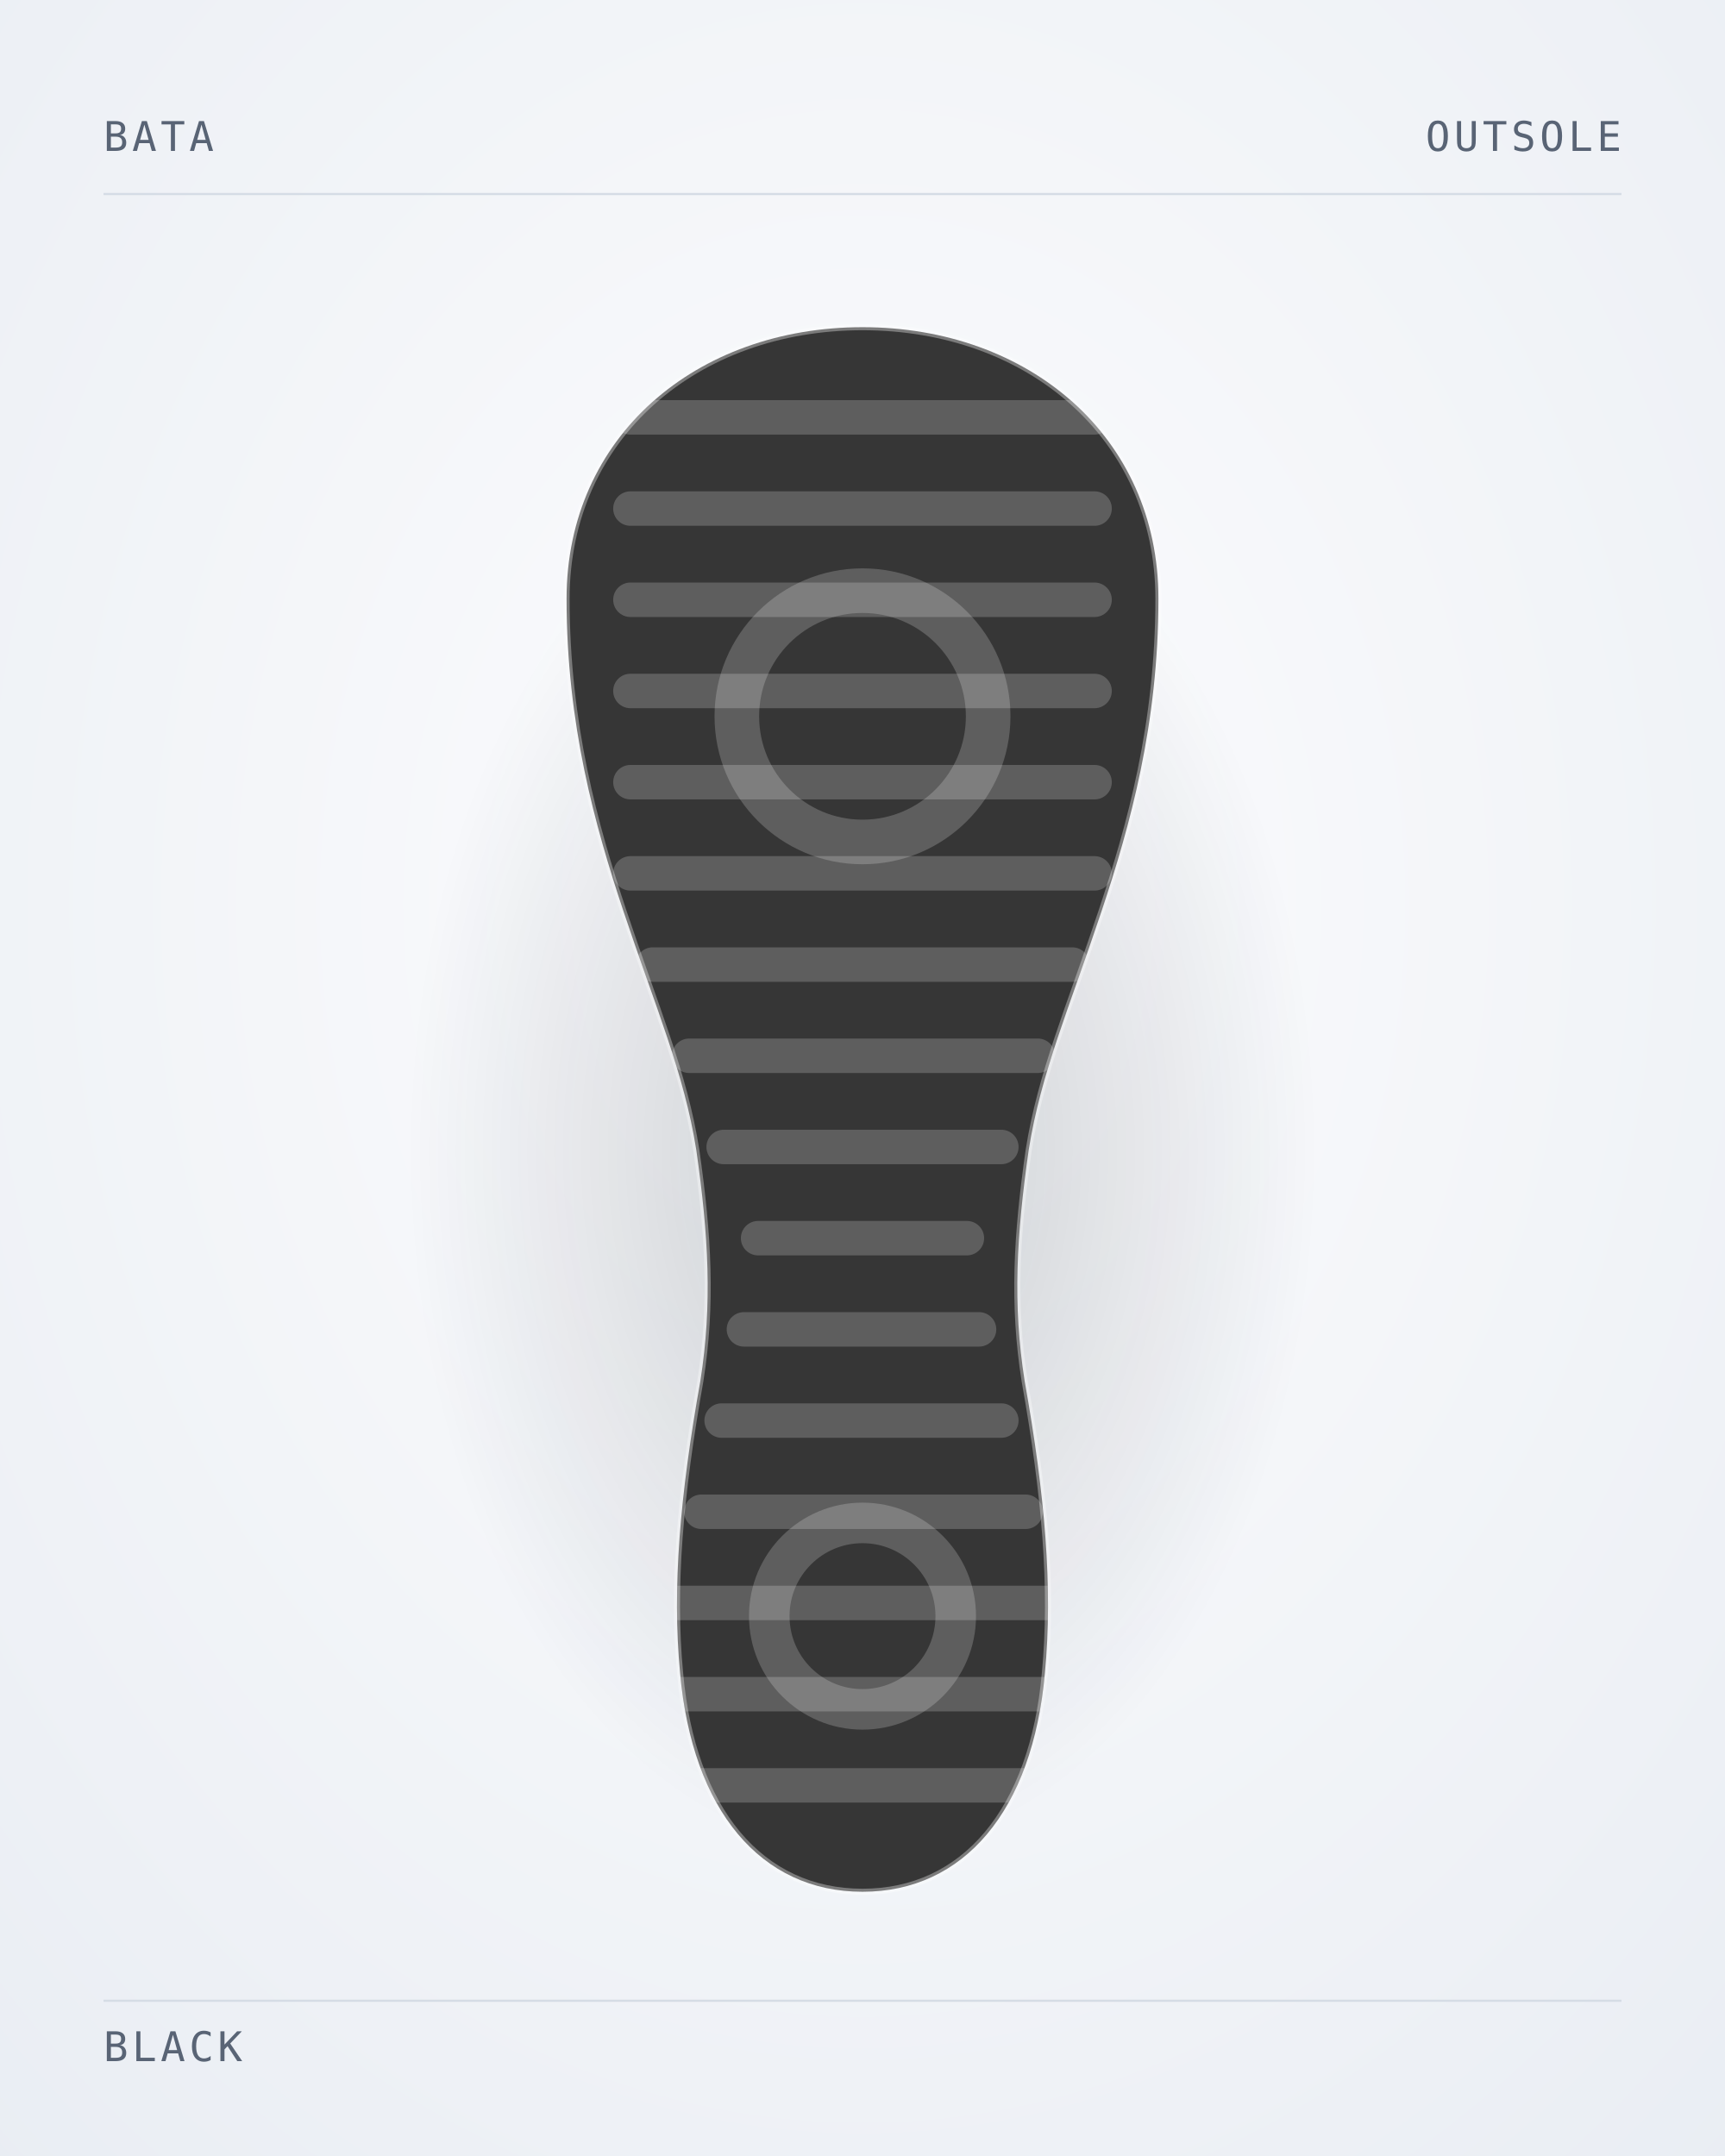
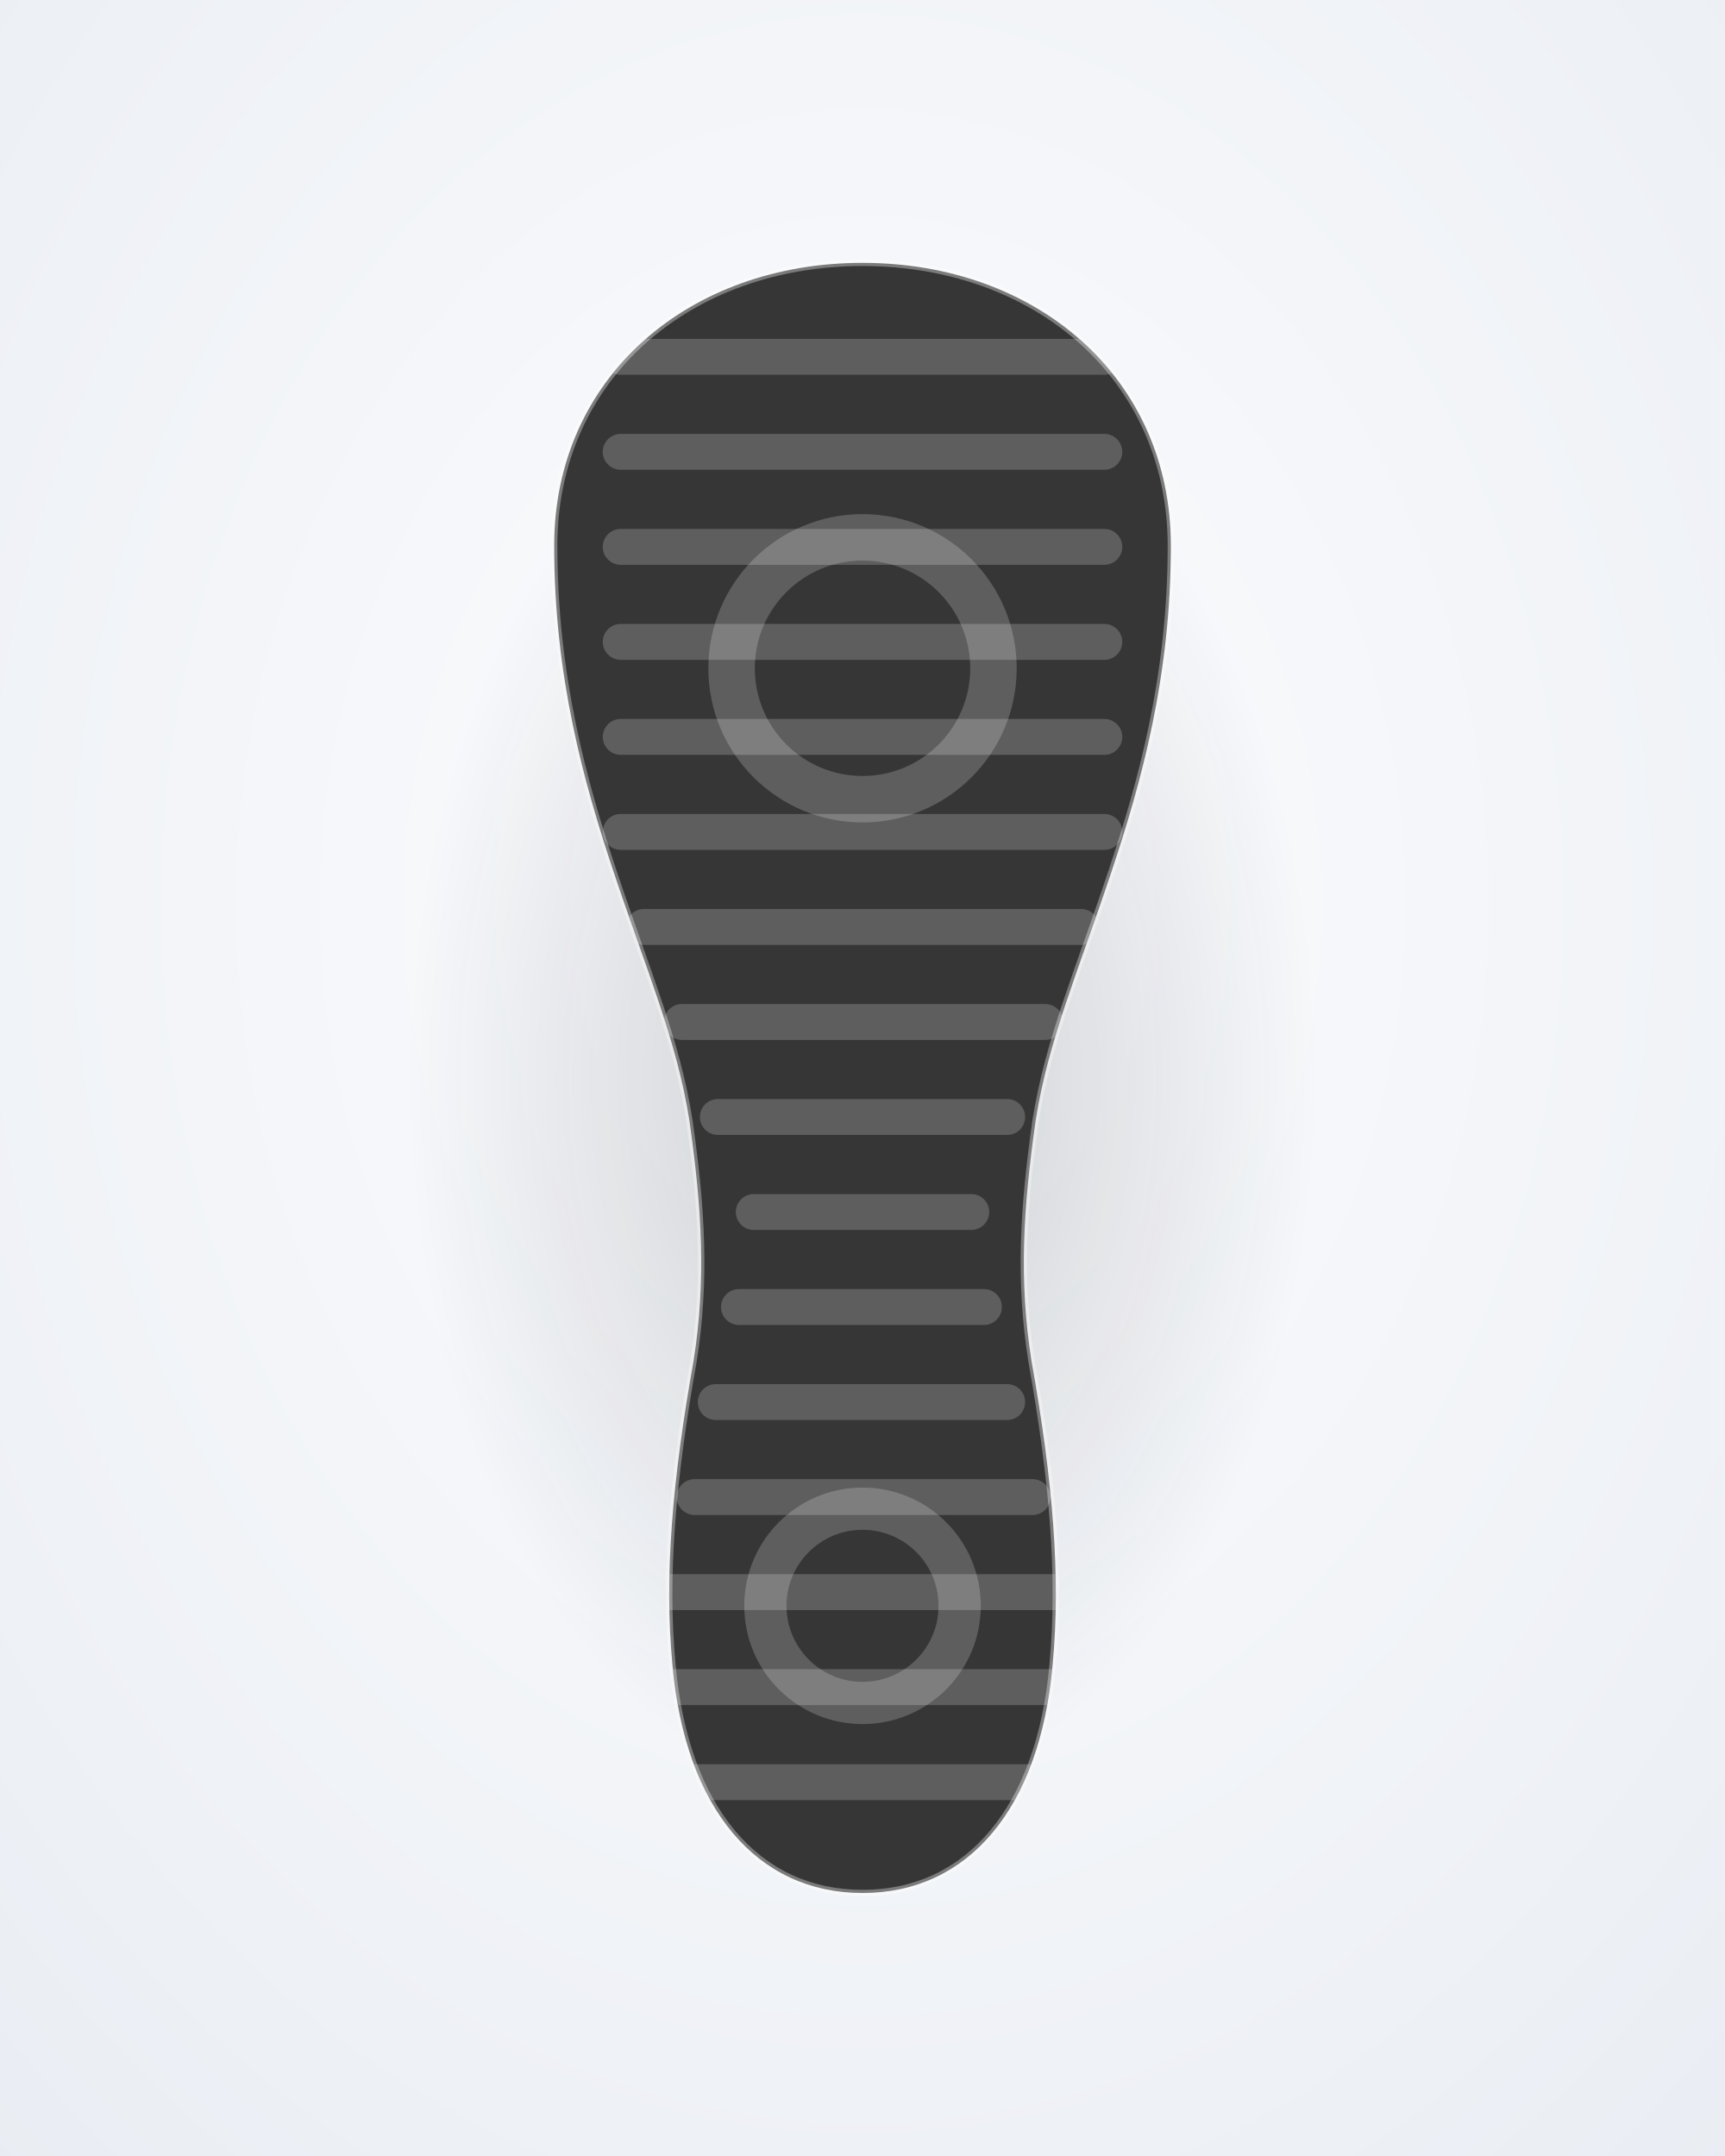
<svg xmlns="http://www.w3.org/2000/svg" viewBox="0 0 800 1000" width="800" height="1000" role="img">
  <defs>
    <radialGradient id="bg" cx="0.5" cy="0.42" r="0.78">
      <stop offset="0" stop-color="#fdfdfe" />
      <stop offset="1" stop-color="#e9edf3" />
    </radialGradient>
    <radialGradient id="contact" cx="0.5" cy="0.5" r="0.5">
      <stop offset="0" stop-color="#0a1526" stop-opacity="0.20" />
      <stop offset="1" stop-color="#0a1526" stop-opacity="0" />
    </radialGradient>
  </defs>
  <rect width="800" height="1000" fill="url(#bg)" />
-   <ellipse cx="400" cy="534" rx="210" ry="330" fill="url(#contact)" />
-   <g transform="translate(259.0 148) scale(0.94)">
+   <ellipse cx="400" cy="500" rx="210" ry="332" fill="url(#contact)" />
+   <g transform="translate(253.1 118.0) scale(0.9794)">
    <defs>
      <clipPath id="outsole-bataloaferwomens">
        <path d="M150 4 C232 4 296 58 296 138 C296 200 282 250 268 292 C252 340 238 372 232 410 C226 452 224 486 230 524 C240 580 244 626 240 668 C234 736 200 776 150 776 C100 776 66 736 60 668 C56 626 60 580 70 524 C76 486 74 452 68 410 C62 372 48 340 32 292 C18 250 4 200 4 138 C4 58 68 4 150 4 Z" />
      </clipPath>
    </defs>
    <path d="M150 4 C232 4 296 58 296 138 C296 200 282 250 268 292 C252 340 238 372 232 410 C226 452 224 486 230 524 C240 580 244 626 240 668 C234 736 200 776 150 776 C100 776 66 736 60 668 C56 626 60 580 70 524 C76 486 74 452 68 410 C62 372 48 340 32 292 C18 250 4 200 4 138 C4 58 68 4 150 4 Z" fill="#363636" />
    <g clip-path="url(#outsole-bataloaferwomens)">
      <rect x="27" y="40" width="246" height="17" rx="8.5" fill="rgba(255,255,255,0.20)" />
      <rect x="27" y="85" width="246" height="17" rx="8.5" fill="rgba(255,255,255,0.20)" />
      <rect x="27" y="130" width="246" height="17" rx="8.5" fill="rgba(255,255,255,0.20)" />
      <rect x="27" y="175" width="246" height="17" rx="8.5" fill="rgba(255,255,255,0.20)" />
      <rect x="27" y="220" width="246" height="17" rx="8.5" fill="rgba(255,255,255,0.20)" />
      <rect x="27" y="265" width="246" height="17" rx="8.5" fill="rgba(255,255,255,0.20)" />
      <rect x="38" y="310" width="224" height="17" rx="8.5" fill="rgba(255,255,255,0.20)" />
      <rect x="56" y="355" width="189" height="17" rx="8.5" fill="rgba(255,255,255,0.20)" />
      <rect x="73" y="400" width="154" height="17" rx="8.5" fill="rgba(255,255,255,0.20)" />
      <rect x="90" y="445" width="120" height="17" rx="8.5" fill="rgba(255,255,255,0.20)" />
      <rect x="83" y="490" width="133" height="17" rx="8.5" fill="rgba(255,255,255,0.20)" />
      <rect x="72" y="535" width="155" height="17" rx="8.5" fill="rgba(255,255,255,0.20)" />
      <rect x="62" y="580" width="177" height="17" rx="8.5" fill="rgba(255,255,255,0.20)" />
      <rect x="51" y="625" width="199" height="17" rx="8.5" fill="rgba(255,255,255,0.20)" />
      <rect x="40" y="670" width="221" height="17" rx="8.5" fill="rgba(255,255,255,0.20)" />
      <rect x="29" y="715" width="243" height="17" rx="8.5" fill="rgba(255,255,255,0.20)" />
      <circle cx="150" cy="196" r="62" fill="none" stroke="rgba(255,255,255,0.20)" stroke-width="22" />
      <circle cx="150" cy="640" r="46" fill="none" stroke="rgba(255,255,255,0.20)" stroke-width="20" />
    </g>
    <path d="M150 4 C232 4 296 58 296 138 C296 200 282 250 268 292 C252 340 238 372 232 410 C226 452 224 486 230 524 C240 580 244 626 240 668 C234 736 200 776 150 776 C100 776 66 736 60 668 C56 626 60 580 70 524 C76 486 74 452 68 410 C62 372 48 340 32 292 C18 250 4 200 4 138 C4 58 68 4 150 4 Z" fill="none" stroke="rgba(255,255,255,0.34)" stroke-width="3" />
  </g>
-   <g font-family="ui-monospace, SFMono-Regular, Menlo, monospace" font-size="19" letter-spacing="1.8" fill="#596475">
-     <text x="48" y="70">BATA</text>
-     <text x="752" y="70" text-anchor="end">OUTSOLE</text>
-     <text x="48" y="956">BLACK</text>
-   </g>
-   <line x1="48" y1="90" x2="752" y2="90" stroke="#d5dce5" stroke-width="1" />
-   <line x1="48" y1="928" x2="752" y2="928" stroke="#d5dce5" stroke-width="1" />
</svg>
